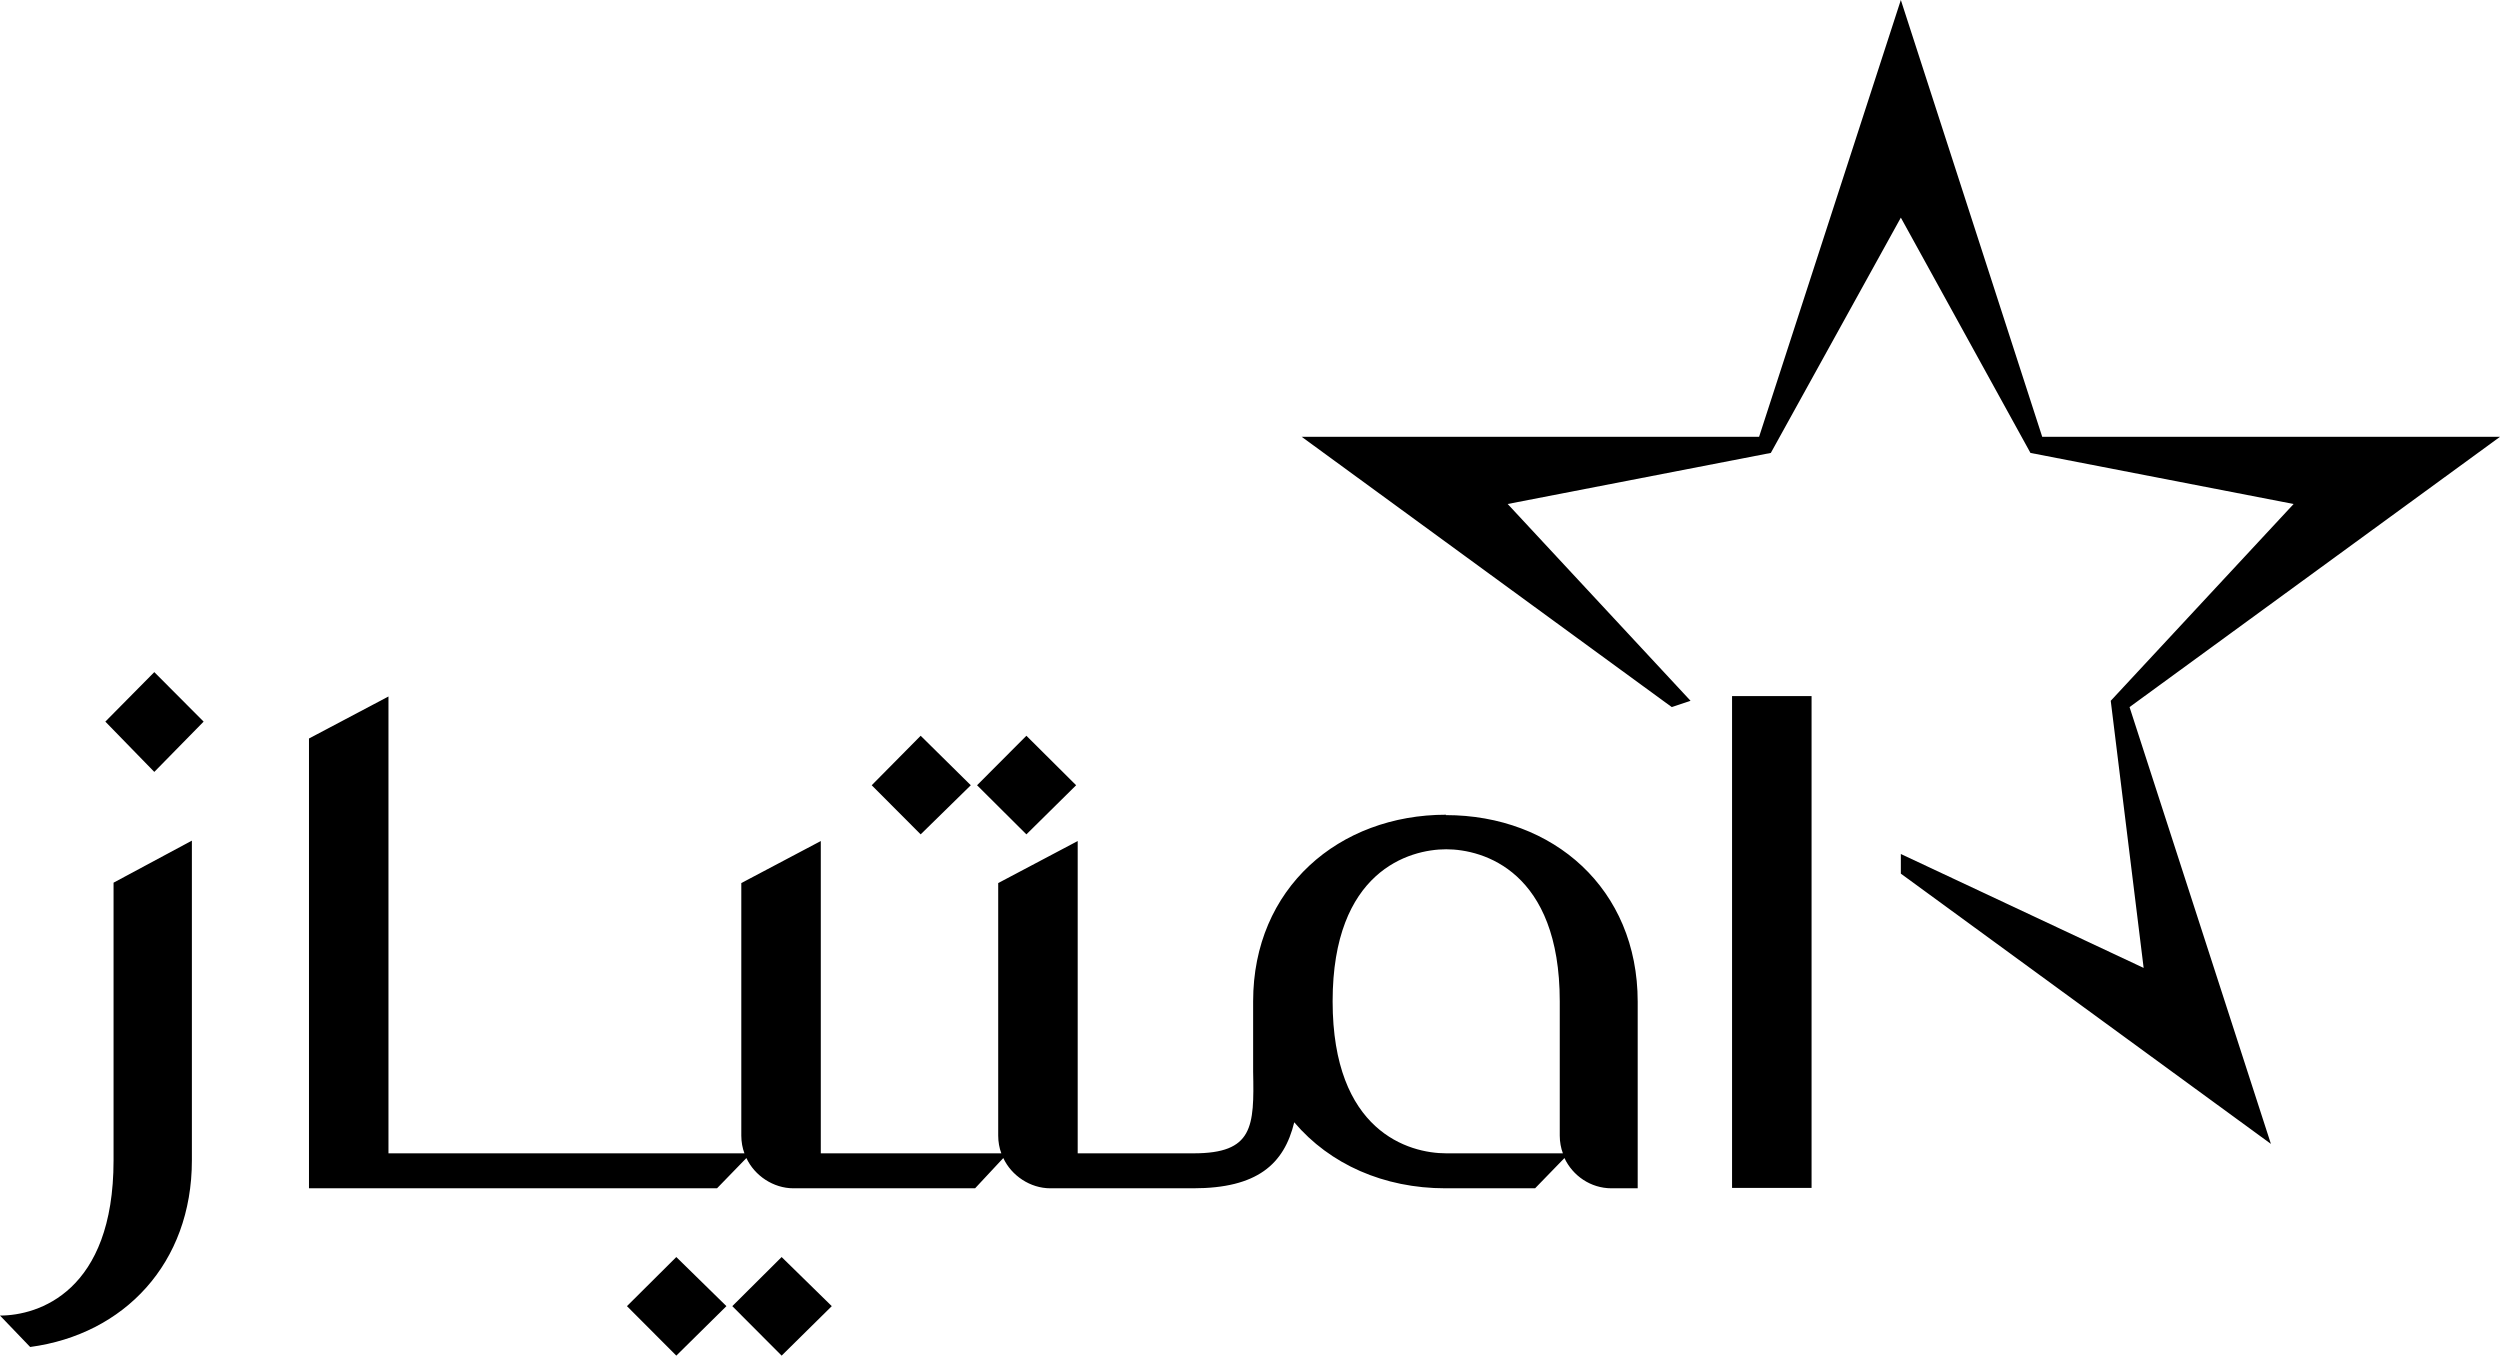
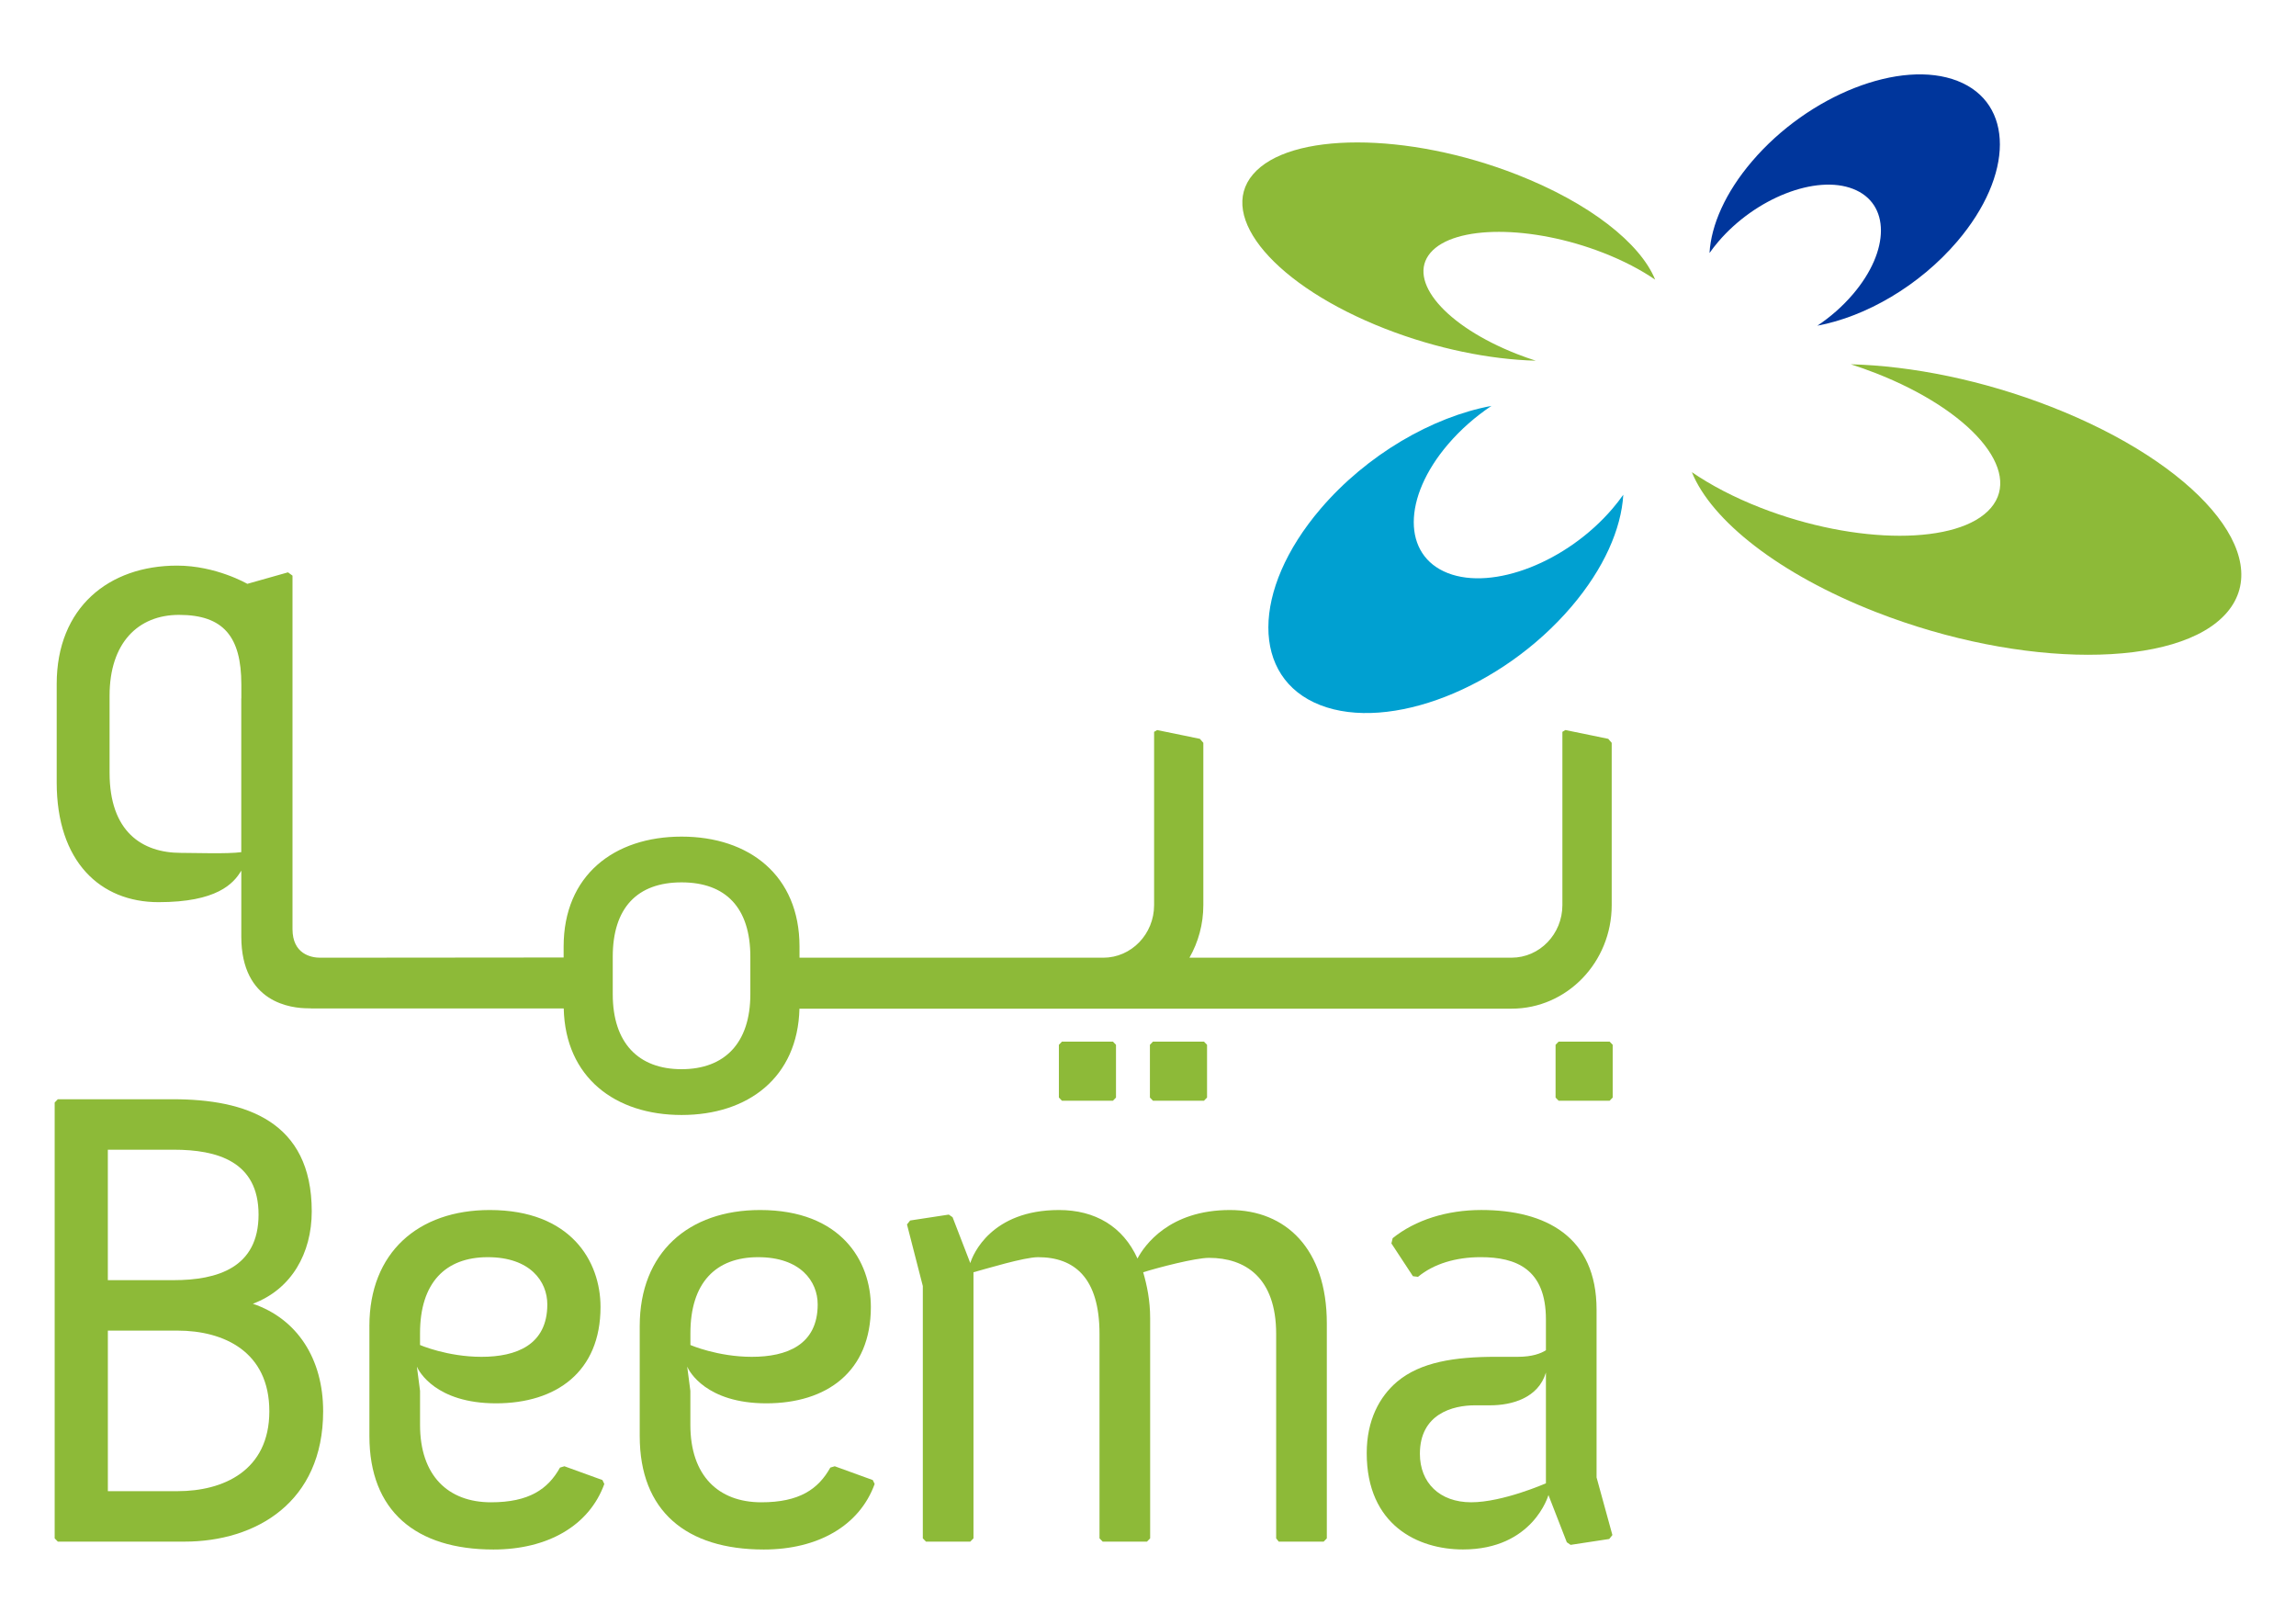
- <svg xmlns="http://www.w3.org/2000/svg" width="142" height="77" viewBox="0 0 142 77" fill="none">
-   <g clip-path="url(#clip0_268_1356)">
-     <path d="M142 24.811H115.998L107.968 0L99.916 24.811H73.936L94.956 40.162L96.023 39.805L85.636 28.627L100.583 25.726L107.968 12.361L115.33 25.726L130.278 28.627L119.89 39.805L121.759 54.978L107.968 48.507V49.623L128.988 64.974L120.958 40.162L142 24.811Z" fill="currentColor" />
-     <path d="M6.45 65.911C6.45 73.363 2.18 74.724 0 74.724L1.713 76.509C7.051 75.795 10.899 71.757 10.899 65.911V47.748L6.45 50.136V65.911Z" fill="currentColor" />
-     <path d="M5.983 40.988L8.764 43.844L11.566 40.988L8.764 38.176L5.983 40.988Z" fill="currentColor" />
-     <path d="M35.611 74.189L38.414 77L41.261 74.189L38.414 71.4L35.611 74.189Z" fill="currentColor" />
-     <path d="M41.595 74.189L44.397 77L47.245 74.189L44.397 71.4L41.595 74.189Z" fill="currentColor" />
-     <path d="M55.141 44.602L52.294 41.791L49.513 44.602L52.294 47.392L55.141 44.602Z" fill="currentColor" />
-     <path d="M61.124 44.602L58.299 41.791L55.497 44.602L58.299 47.392L61.124 44.602Z" fill="currentColor" />
-     <path d="M82.144 46.276C76.049 46.276 71.178 50.448 71.178 56.874V60.868C71.245 64.014 71.178 65.509 67.797 65.509H61.213V47.771L56.698 50.158V64.505C56.698 64.862 56.764 65.219 56.876 65.509H46.621V47.771L42.106 50.158V64.505C42.106 64.862 42.173 65.219 42.284 65.509H22.065V39.56L17.55 41.947V67.495H40.727L42.395 65.777C42.862 66.781 43.93 67.495 45.065 67.495H55.385L56.987 65.777C57.454 66.781 58.522 67.495 59.656 67.495H67.775C71.4 67.495 72.935 66.134 73.513 63.746C75.538 66.134 78.607 67.495 82.099 67.495H87.193L88.861 65.777C89.328 66.781 90.352 67.495 91.53 67.495H93.021V56.897C93.021 50.471 88.216 46.298 82.121 46.298L82.144 46.276ZM82.144 65.509C80.008 65.509 75.693 64.26 75.693 56.874C75.693 49.489 80.031 48.239 82.144 48.239C84.257 48.239 88.594 49.489 88.594 56.874V64.505C88.594 64.862 88.661 65.219 88.772 65.509H82.144Z" fill="currentColor" />
-     <path d="M102.674 39.538H102.585H102.474H102.363H102.274H102.163H102.074H101.962H101.851H101.762H101.651H101.562H101.451H101.34H101.251H101.139H101.028H100.939H100.828H100.739H100.628H100.517H100.428H100.339H100.25H100.161H100.05H99.961H99.872H99.783H99.694H99.582H99.493H99.404H99.316H99.227H99.138H99.026H98.937H98.849H98.76H98.671H98.559H98.47H98.381V41.925V67.473H98.47H98.559H98.671H98.76H98.849H98.937H99.026H99.138H99.227H99.316H99.404H99.493H99.582H99.694H99.783H99.872H99.961H100.05H100.161H100.25H100.339H100.428H100.517H100.628H100.739H100.828H100.939H101.028H101.139H101.251H101.34H101.451H101.562H101.651H101.762H101.851H101.962H102.074H102.163H102.274H102.363H102.474H102.585H102.674H102.785H102.897V39.538H102.785H102.674Z" fill="currentColor" />
-   </g>
+ <svg xmlns="http://www.w3.org/2000/svg" id="Layer_1" data-name="Layer 1" viewBox="0 0 1190.55 841.89">
  <defs>
-     <clipPath id="clip0_268_1356">
-       <rect width="142" height="77" fill="currentColor" />
-     </clipPath>
+     <style>
+       .cls-1 {
+         fill: #00369c;
+       }
+ 
+       .cls-2 {
+         fill: #00a0d1;
+       }
+ 
+       .cls-3 {
+         fill: #8dba38;
+       }
+     </style>
  </defs>
+   <path class="cls-3" d="m92.05,773.09c23.64,0,47.61-10.53,47.61-41.45s-23.64-41.79-47.61-41.79h-36.12v83.24h36.12Zm-1.98-109.4c22.66,0,44-6.47,44-33.99s-21.34-33.64-44-33.64h-34.15v67.63h34.15Zm-61.73-92.08l1.64-1.71h59.76c37.43,0,71.91,11.22,71.91,58.11,0,21.74-10.5,40.42-30.54,47.91,22.99,7.81,36.45,28.54,36.45,55.72,0,47.22-34.81,67.61-71.91,67.61H29.99l-1.64-1.7v-225.94Z" />
+   <path class="cls-3" d="m249.66,703.44c18.05,0,34.14-6.12,34.14-27.18,0-11.89-8.86-24.48-30.86-24.48s-35.14,13.27-35.14,39.42v6.12s14.12,6.12,31.86,6.12m-58.12-15.98c0-38.04,25.28-60.13,62.39-60.13,42.03,0,57.46,26.5,57.46,50.28,0,33.64-22.99,49.94-54.18,49.94s-40.06-16.64-41.04-19.02l1.64,12.58v17.67c0,26.16,14.45,40.08,36.78,40.08,19.69,0,29.55-6.78,35.79-18l2.29-.68,19.71,7.14.98,2.04c-7.88,21.75-29.55,33.98-57.46,33.98-40.39,0-64.35-20.05-64.35-58.79v-57.08Z" />
+   <path class="cls-3" d="m389.85,703.44c18.06,0,34.15-6.12,34.15-27.18,0-11.89-8.87-24.48-30.87-24.48s-35.13,13.27-35.13,39.42v6.12s14.12,6.12,31.84,6.12m-58.12-15.98c0-38.04,25.29-60.13,62.39-60.13,42.03,0,57.46,26.5,57.46,50.28,0,33.64-22.99,49.94-54.19,49.94s-40.06-16.64-41.04-19.02l1.64,12.58v17.67c0,26.16,14.44,40.08,36.78,40.08,19.69,0,29.54-6.78,35.79-18l2.3-.68,19.7,7.14.99,2.04c-7.88,21.75-29.55,33.98-57.46,33.98-40.39,0-64.36-20.05-64.36-58.79v-57.08Z" />
+   <path class="cls-3" d="m478.51,666.74l-8.21-31.94,1.64-2.04,20.03-3.06,1.97,1.36,9.19,23.79c1.32-4.42,10.84-27.52,45.98-27.52,18.71,0,33.16,8.49,40.71,25.14,3.61-6.79,16.42-25.14,47.94-25.14,28.89,0,50.24,20.05,50.24,58.78v111.45l-1.64,1.69h-23.31l-1.32-1.69v-106.01c0-29.23-16.09-39.42-34.8-39.42-7.23,0-26.6,5.09-34.15,7.47,1.97,6.79,3.61,14.62,3.61,23.78v114.17l-1.64,1.69h-22.99l-1.63-1.69v-106.01c0-29.23-13.14-39.76-31.86-39.76-7.22,0-27.25,6.14-33.49,7.82v137.95l-1.65,1.69h-22.99l-1.63-1.69v-130.81Z" />
+   <path class="cls-3" d="m762.87,778.85c16.41,0,38.74-9.84,38.74-9.84v-57.42c-3.94,13.25-17.73,16.99-28.9,16.99h-7.88c-11.49,0-28.57,4.41-28.57,25.14,0,14.95,10.18,25.13,26.6,25.13m-38.42-62.51c12.15-10.2,29.87-12.91,51.22-12.91h11.5c7.23,0,11.82-1.71,14.45-3.4v-15.98c0-26.15-15.43-32.28-33.82-32.28-12.81,0-24.3,3.41-32.51,10.2l-2.63-.33-11.16-16.99.65-2.72c11.82-9.5,28.24-14.61,45.97-14.61,33.49,0,59.76,13.93,59.76,51.65v86.98l8.21,29.89-1.64,2.04-20.03,3.05-1.97-1.35-9.52-24.48s-7.89,28.21-44.33,28.21c-23.31,0-49.9-12.57-49.9-49.95,0-16.99,6.56-29.22,15.76-37.03" />
+   <polygon class="cls-3" points="549.07 569.02 549.07 541.67 550.66 540.02 577.09 540.02 578.68 541.67 578.68 569.02 577.09 570.67 550.66 570.67 549.07 569.02" />
+   <polygon class="cls-3" points="596.27 569.02 596.27 541.67 597.85 540.02 624.29 540.02 625.89 541.67 625.89 569.02 624.29 570.67 597.85 570.67 596.27 569.02" />
+   <polygon class="cls-3" points="806.61 569.02 806.61 541.67 808.2 540.02 834.64 540.02 836.23 541.67 836.23 569.02 834.64 570.67 808.2 570.67 806.61 569.02" />
+   <path class="cls-3" d="m389.08,515.43c0,25.37-13.37,38.89-35.67,38.89s-35.68-13.52-35.68-38.89v-19.41c0-25.37,12.74-38.56,35.68-38.56s35.67,13.19,35.67,38.56v19.41ZM125.14,362.07l-.04.05v79.68c-7.23.98-23.71.37-31.24.37-20.23,0-37.04-11.01-37.04-41.52v-39.98c0-27.33,14.75-41.89,36.02-41.89,22.97,0,32.3,11.23,32.3,36.07v7.23Zm708.76,20.97l-22.18-4.56-1.57.94v89.81c0,15.06-11.8,27.27-26.36,27.28h-167.02c4.57-8,7.2-17.32,7.2-27.28v-84.12l-1.78-2.06-22.18-4.56-1.57.94v89.81c0,15.06-11.81,27.27-26.36,27.28h-157.51v-5.76c0-36.91-26.12-57.02-61.15-57.02s-61.16,20.11-61.16,57.02v5.65l-124.97.11h-1.09s-.2,0-.2,0c-4.78,0-14.33-1.98-14.33-14.83v-183.25l-2.33-1.71-21.1,5.96s-16.19-9.45-36.43-9.45c-35.33,0-62.41,21.66-62.41,61.4v50.98c0,41.16,22.63,62.1,52.81,62.1s38.89-9.53,42.91-16.36v34.15c0,34.6,26.12,37.24,34.72,37.24h1.32v.09h131.15c.84,35.76,26.65,55.22,61.12,55.22s60.22-19.43,61.11-55.12h369.28c28.66,0,51.9-24.05,51.9-53.7v-84.12l-1.78-2.06Z" />
+   <path class="cls-3" d="m649.74,90.37c-18.85,22.08,11.82,57.91,68.5,80.06,26.66,10.4,54.31,15.93,78.1,16.57-3.23-1.04-6.44-2.18-9.65-3.43-37.18-14.52-57.31-38.04-44.94-52.53,12.36-14.47,52.52-14.44,89.71.08,10.37,4.05,19.41,8.8,26.79,13.86-7.65-18.83-33.91-39.72-71.76-54.5-28.38-11.09-57.91-16.64-82.68-16.64s-44.66,5.51-54.07,16.54" />
+   <path class="cls-2" d="m684.57,365.55c-35.91-14.02-35.83-59.57.17-101.74,24.04-28.15,58.02-47.68,88.63-53.38-8.23,5.49-15.95,12.22-22.54,19.93-23.62,27.67-23.67,57.54-.11,66.75,23.57,9.2,61.8-5.78,85.43-33.44,2.03-2.39,3.89-4.78,5.58-7.18-1.04,17.69-10.02,38.27-26.95,58.1-36,42.17-94.29,64.98-130.21,50.96" />
+   <path class="cls-3" d="m972.54,193.42c49.48,19.33,76.27,50.63,59.81,69.9-16.46,19.29-69.92,19.25-119.41-.08-13.81-5.39-25.83-11.72-35.66-18.45,10.18,25.06,45.13,52.88,95.5,72.54,75.44,29.46,156.94,29.53,182.03.14,25.08-29.39-15.75-77.1-91.19-106.56-35.45-13.86-72.27-21.21-103.93-22.05,4.29,1.39,8.58,2.89,12.85,4.56" />
+   <path class="cls-1" d="m1015.02,41.94c29.37,11.47,29.3,48.73-.14,83.24-19.67,23.04-47.47,39.02-72.52,43.67,6.73-4.48,13.05-9.99,18.44-16.31,19.33-22.63,19.37-47.08.09-54.6-19.27-7.53-50.56,4.72-69.89,27.36-1.66,1.94-3.18,3.91-4.56,5.86.84-14.48,8.2-31.31,22.05-47.53,29.46-34.49,77.15-53.17,106.53-41.69" />
</svg>
